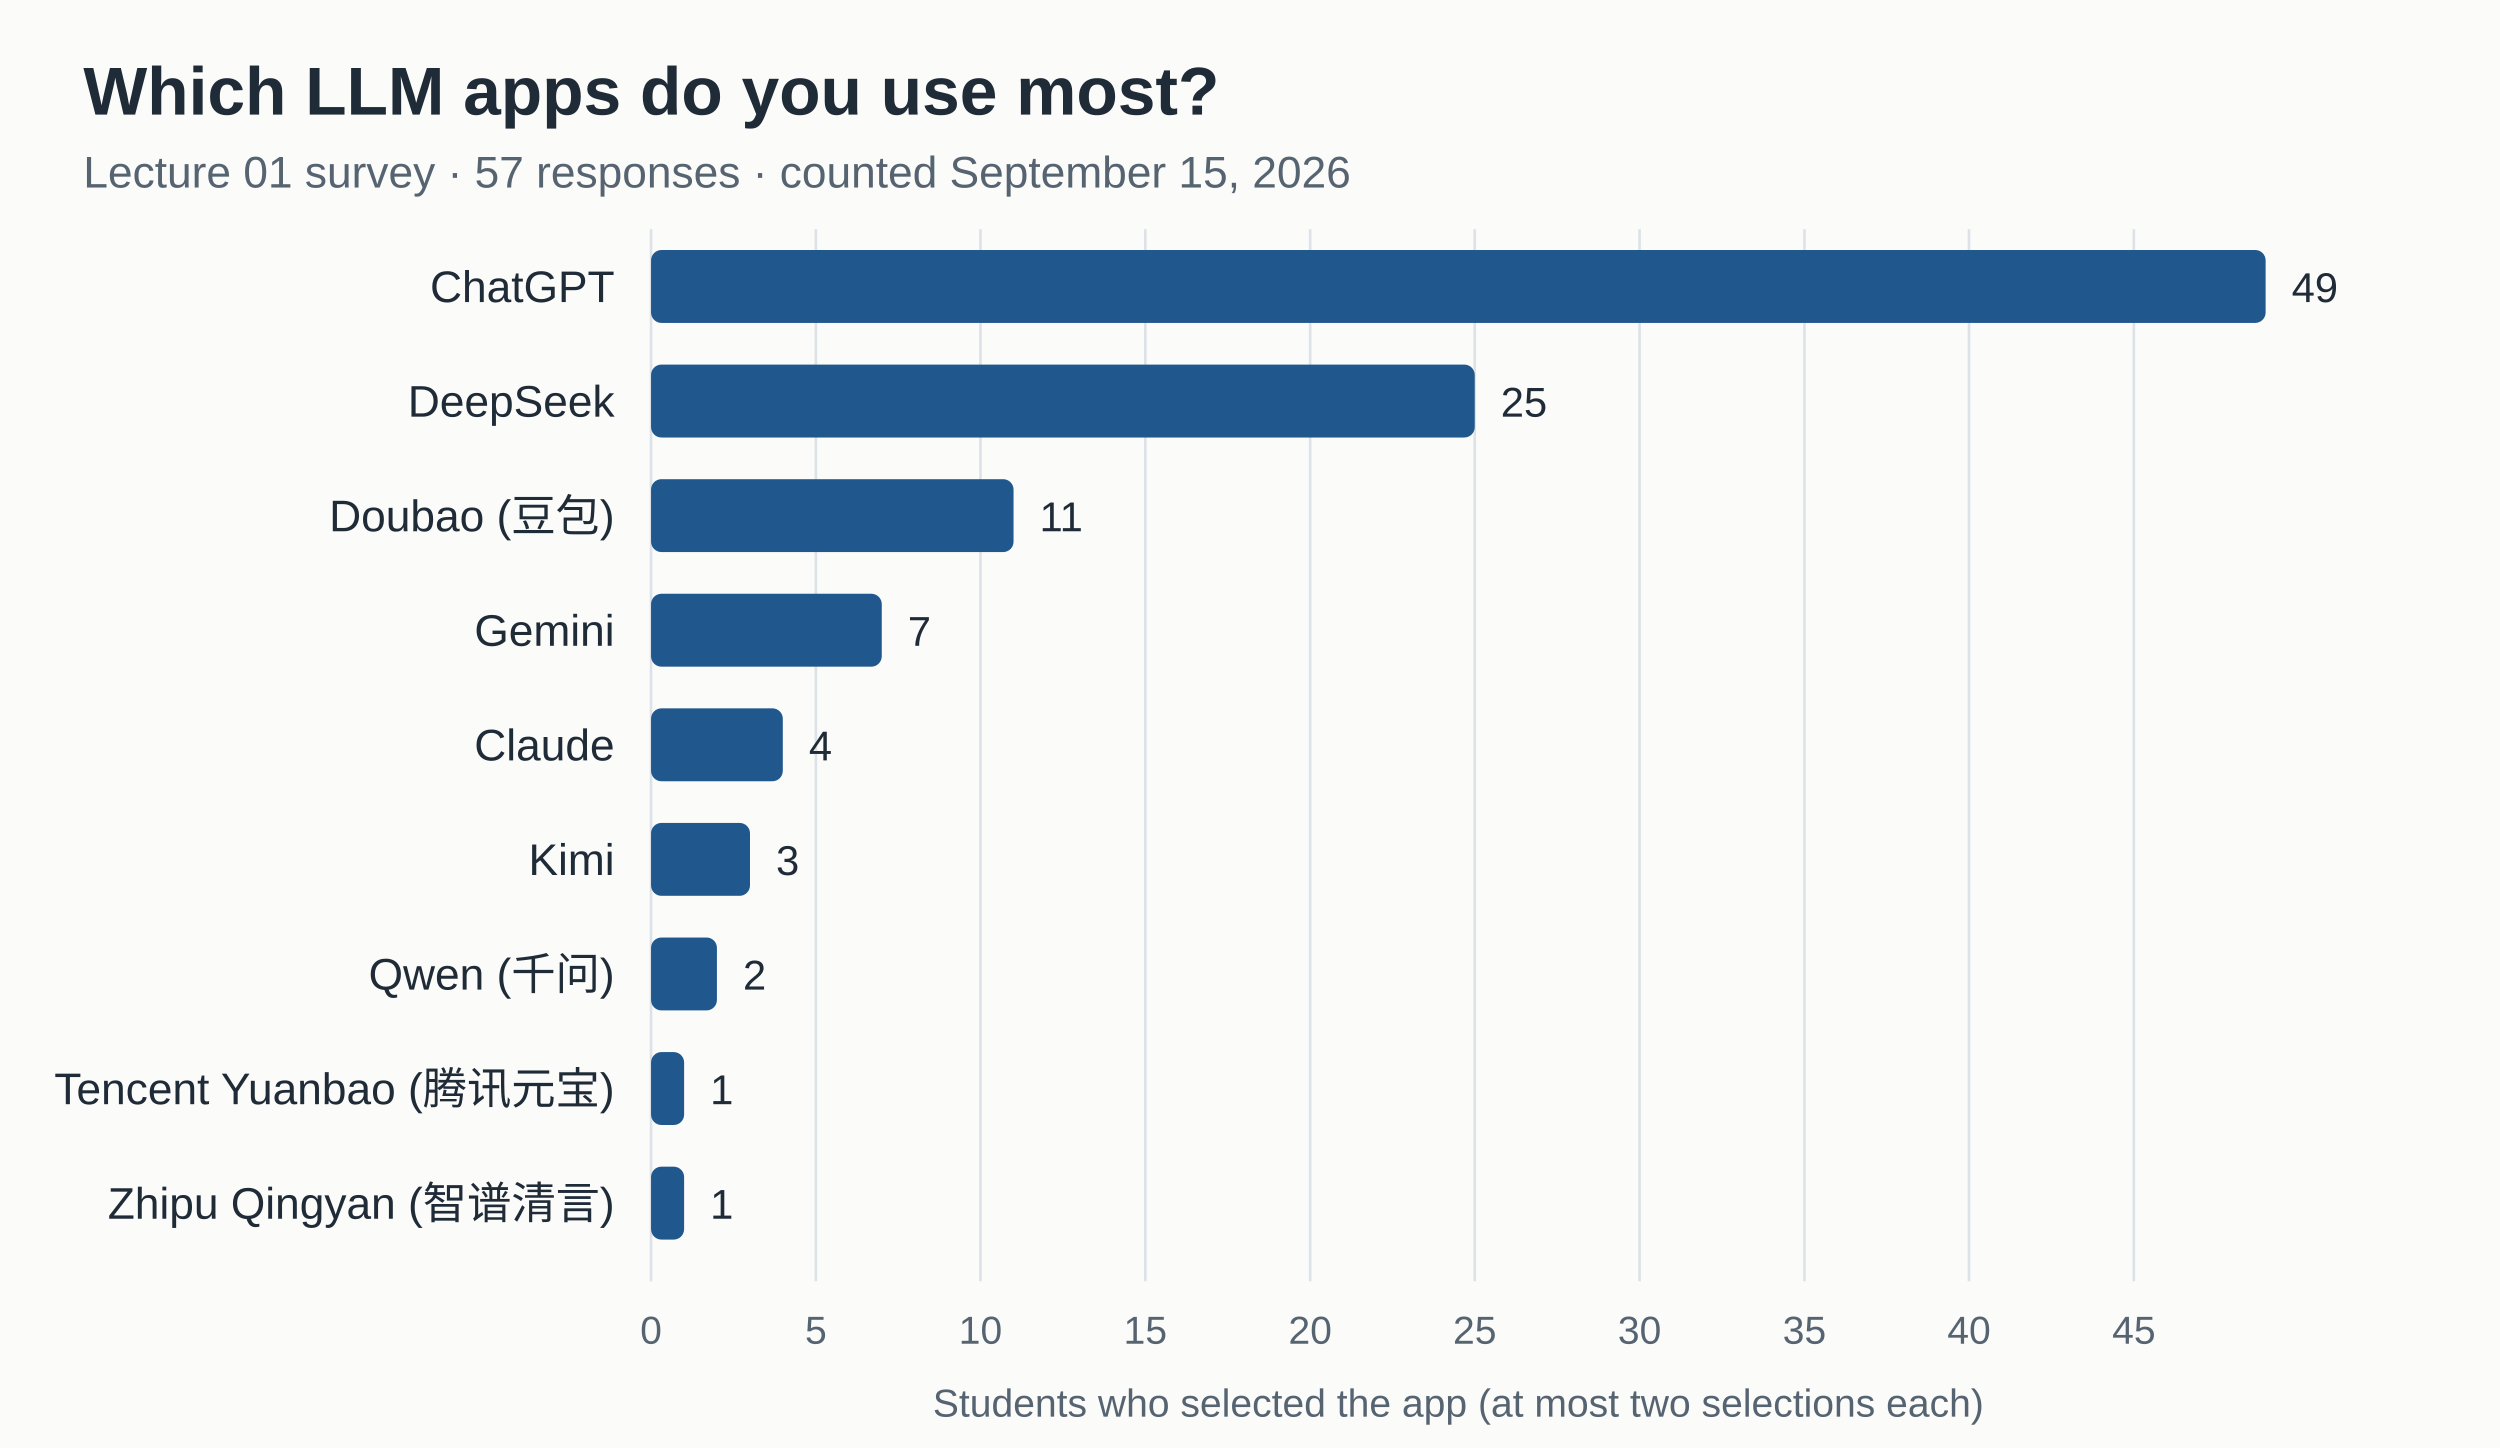
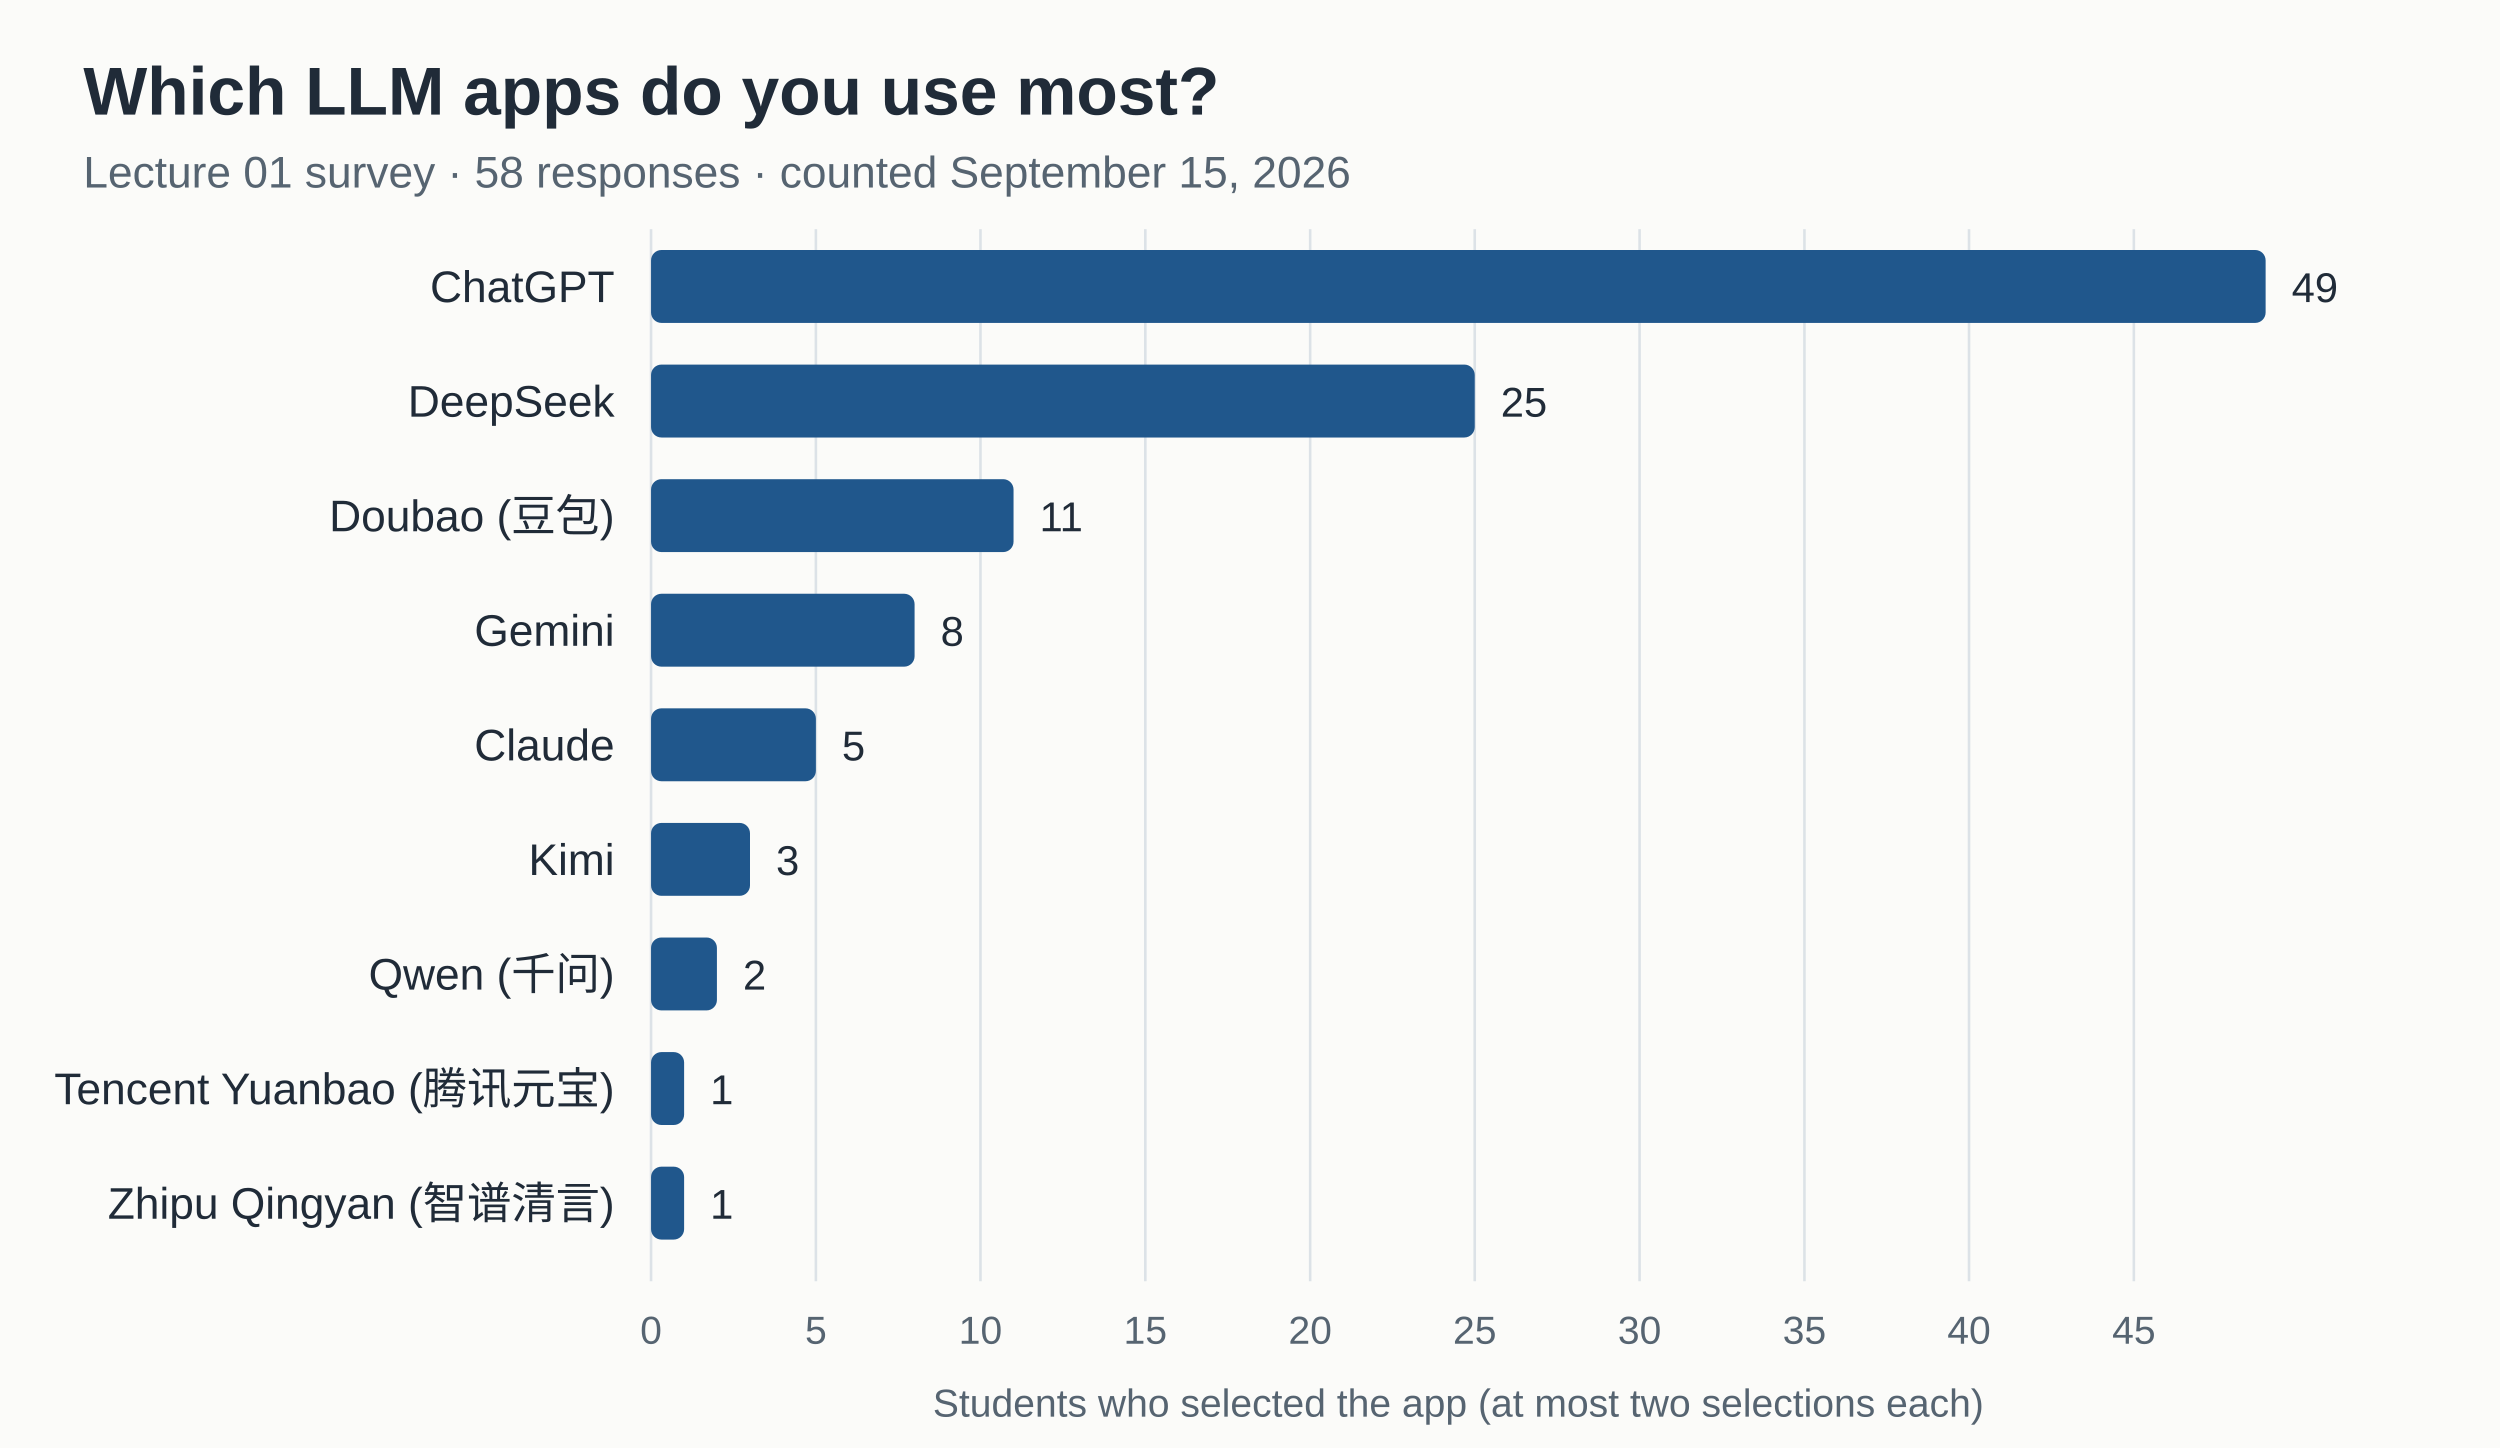
<svg xmlns="http://www.w3.org/2000/svg" width="960" height="556" viewBox="0 0 960 556" role="img" aria-labelledby="chart-title chart-desc" font-family="Arial, Helvetica Neue, PingFang SC, Microsoft YaHei, sans-serif">
  <rect width="960" height="556" fill="#fbfbf9" />
  <text x="32" y="44" font-size="26" font-weight="700" fill="#202b38">Which LLM apps do you use most?</text>
-   <text x="32" y="72" font-size="17" fill="#566471">Lecture 01 survey · 57 responses · counted September 15, 2026</text>
+   <text x="32" y="72" font-size="17" fill="#566471">Lecture 01 survey · 58 responses · counted September 15, 2026</text>
  <line x1="250.0" y1="88" x2="250.0" y2="492" stroke="#dce2e7" stroke-width="1" />
  <text x="250.0" y="516" font-size="15" fill="#566471" text-anchor="middle">0</text>
  <line x1="313.3" y1="88" x2="313.3" y2="492" stroke="#dce2e7" stroke-width="1" />
  <text x="313.3" y="516" font-size="15" fill="#566471" text-anchor="middle">5</text>
  <line x1="376.5" y1="88" x2="376.5" y2="492" stroke="#dce2e7" stroke-width="1" />
  <text x="376.5" y="516" font-size="15" fill="#566471" text-anchor="middle">10</text>
  <line x1="439.8" y1="88" x2="439.8" y2="492" stroke="#dce2e7" stroke-width="1" />
  <text x="439.8" y="516" font-size="15" fill="#566471" text-anchor="middle">15</text>
  <line x1="503.1" y1="88" x2="503.1" y2="492" stroke="#dce2e7" stroke-width="1" />
  <text x="503.1" y="516" font-size="15" fill="#566471" text-anchor="middle">20</text>
  <line x1="566.3" y1="88" x2="566.3" y2="492" stroke="#dce2e7" stroke-width="1" />
  <text x="566.3" y="516" font-size="15" fill="#566471" text-anchor="middle">25</text>
  <line x1="629.6" y1="88" x2="629.6" y2="492" stroke="#dce2e7" stroke-width="1" />
  <text x="629.6" y="516" font-size="15" fill="#566471" text-anchor="middle">30</text>
  <line x1="692.9" y1="88" x2="692.9" y2="492" stroke="#dce2e7" stroke-width="1" />
  <text x="692.9" y="516" font-size="15" fill="#566471" text-anchor="middle">35</text>
  <line x1="756.1" y1="88" x2="756.1" y2="492" stroke="#dce2e7" stroke-width="1" />
  <text x="756.1" y="516" font-size="15" fill="#566471" text-anchor="middle">40</text>
  <line x1="819.4" y1="88" x2="819.4" y2="492" stroke="#dce2e7" stroke-width="1" />
  <text x="819.4" y="516" font-size="15" fill="#566471" text-anchor="middle">45</text>
  <text x="236" y="116.0" font-size="17" fill="#202b38" text-anchor="end">ChatGPT</text>
  <rect x="250" y="96" width="620.0" height="28" rx="4" fill="#20578c" />
  <text x="880.0" y="116.0" font-size="16" fill="#202b38">49</text>
  <text x="236" y="160.0" font-size="17" fill="#202b38" text-anchor="end">DeepSeek</text>
  <rect x="250" y="140" width="316.3" height="28" rx="4" fill="#20578c" />
  <text x="576.3" y="160.0" font-size="16" fill="#202b38">25</text>
  <text x="236" y="204.0" font-size="17" fill="#202b38" text-anchor="end">Doubao (豆包)</text>
  <rect x="250" y="184" width="139.2" height="28" rx="4" fill="#20578c" />
  <text x="399.2" y="204.0" font-size="16" fill="#202b38">11</text>
  <text x="236" y="248.0" font-size="17" fill="#202b38" text-anchor="end">Gemini</text>
-   <rect x="250" y="228" width="88.6" height="28" rx="4" fill="#20578c" />
-   <text x="348.6" y="248.0" font-size="16" fill="#202b38">7</text>
+   <rect x="250" y="228" width="101.2" height="28" rx="4" fill="#20578c" />
+   <text x="361.2" y="248.0" font-size="16" fill="#202b38">8</text>
  <text x="236" y="292.0" font-size="17" fill="#202b38" text-anchor="end">Claude</text>
-   <rect x="250" y="272" width="50.6" height="28" rx="4" fill="#20578c" />
-   <text x="310.6" y="292.0" font-size="16" fill="#202b38">4</text>
+   <rect x="250" y="272" width="63.3" height="28" rx="4" fill="#20578c" />
+   <text x="323.3" y="292.0" font-size="16" fill="#202b38">5</text>
  <text x="236" y="336.0" font-size="17" fill="#202b38" text-anchor="end">Kimi</text>
  <rect x="250" y="316" width="38.0" height="28" rx="4" fill="#20578c" />
  <text x="298.0" y="336.0" font-size="16" fill="#202b38">3</text>
  <text x="236" y="380.0" font-size="17" fill="#202b38" text-anchor="end">Qwen (千问)</text>
  <rect x="250" y="360" width="25.3" height="28" rx="4" fill="#20578c" />
  <text x="285.3" y="380.0" font-size="16" fill="#202b38">2</text>
  <text x="236" y="424.0" font-size="17" fill="#202b38" text-anchor="end">Tencent Yuanbao (腾讯元宝)</text>
  <rect x="250" y="404" width="12.7" height="28" rx="4" fill="#20578c" />
  <text x="272.7" y="424.0" font-size="16" fill="#202b38">1</text>
  <text x="236" y="468.0" font-size="17" fill="#202b38" text-anchor="end">Zhipu Qingyan (智谱清言)</text>
  <rect x="250" y="448" width="12.7" height="28" rx="4" fill="#20578c" />
  <text x="272.7" y="468.0" font-size="16" fill="#202b38">1</text>
  <text x="560.0" y="544" font-size="15" fill="#566471" text-anchor="middle">Students who selected the app (at most two selections each)</text>
</svg>
